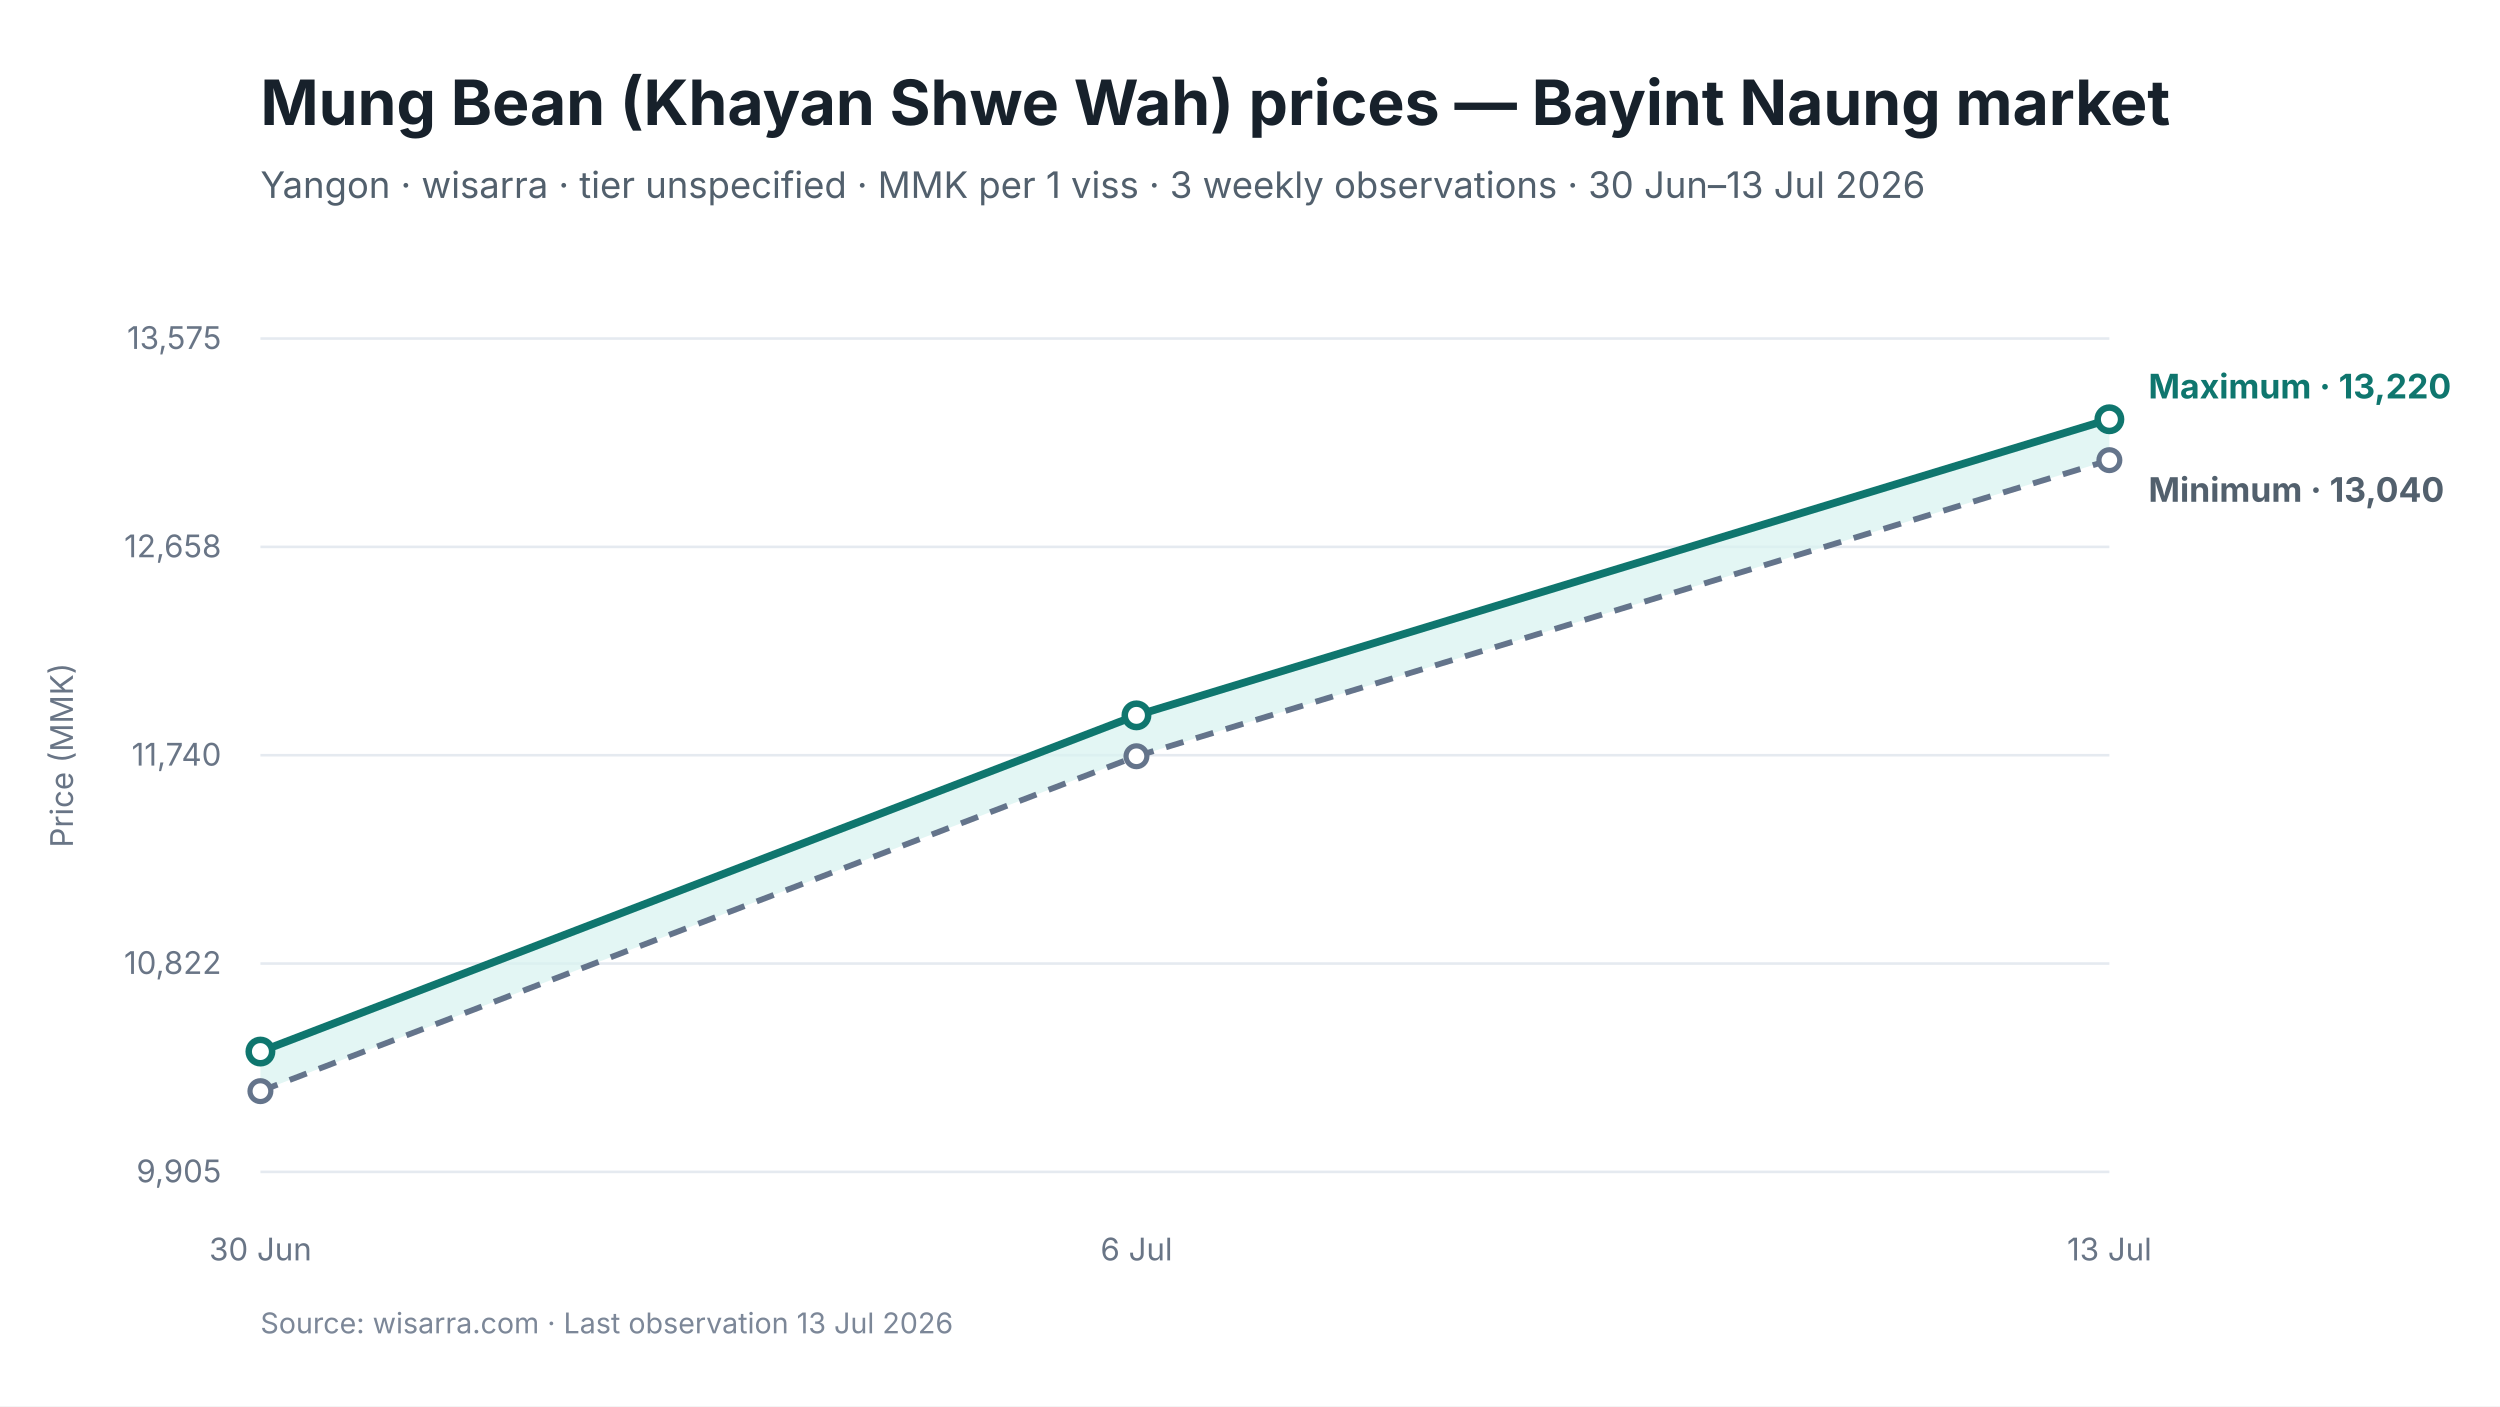
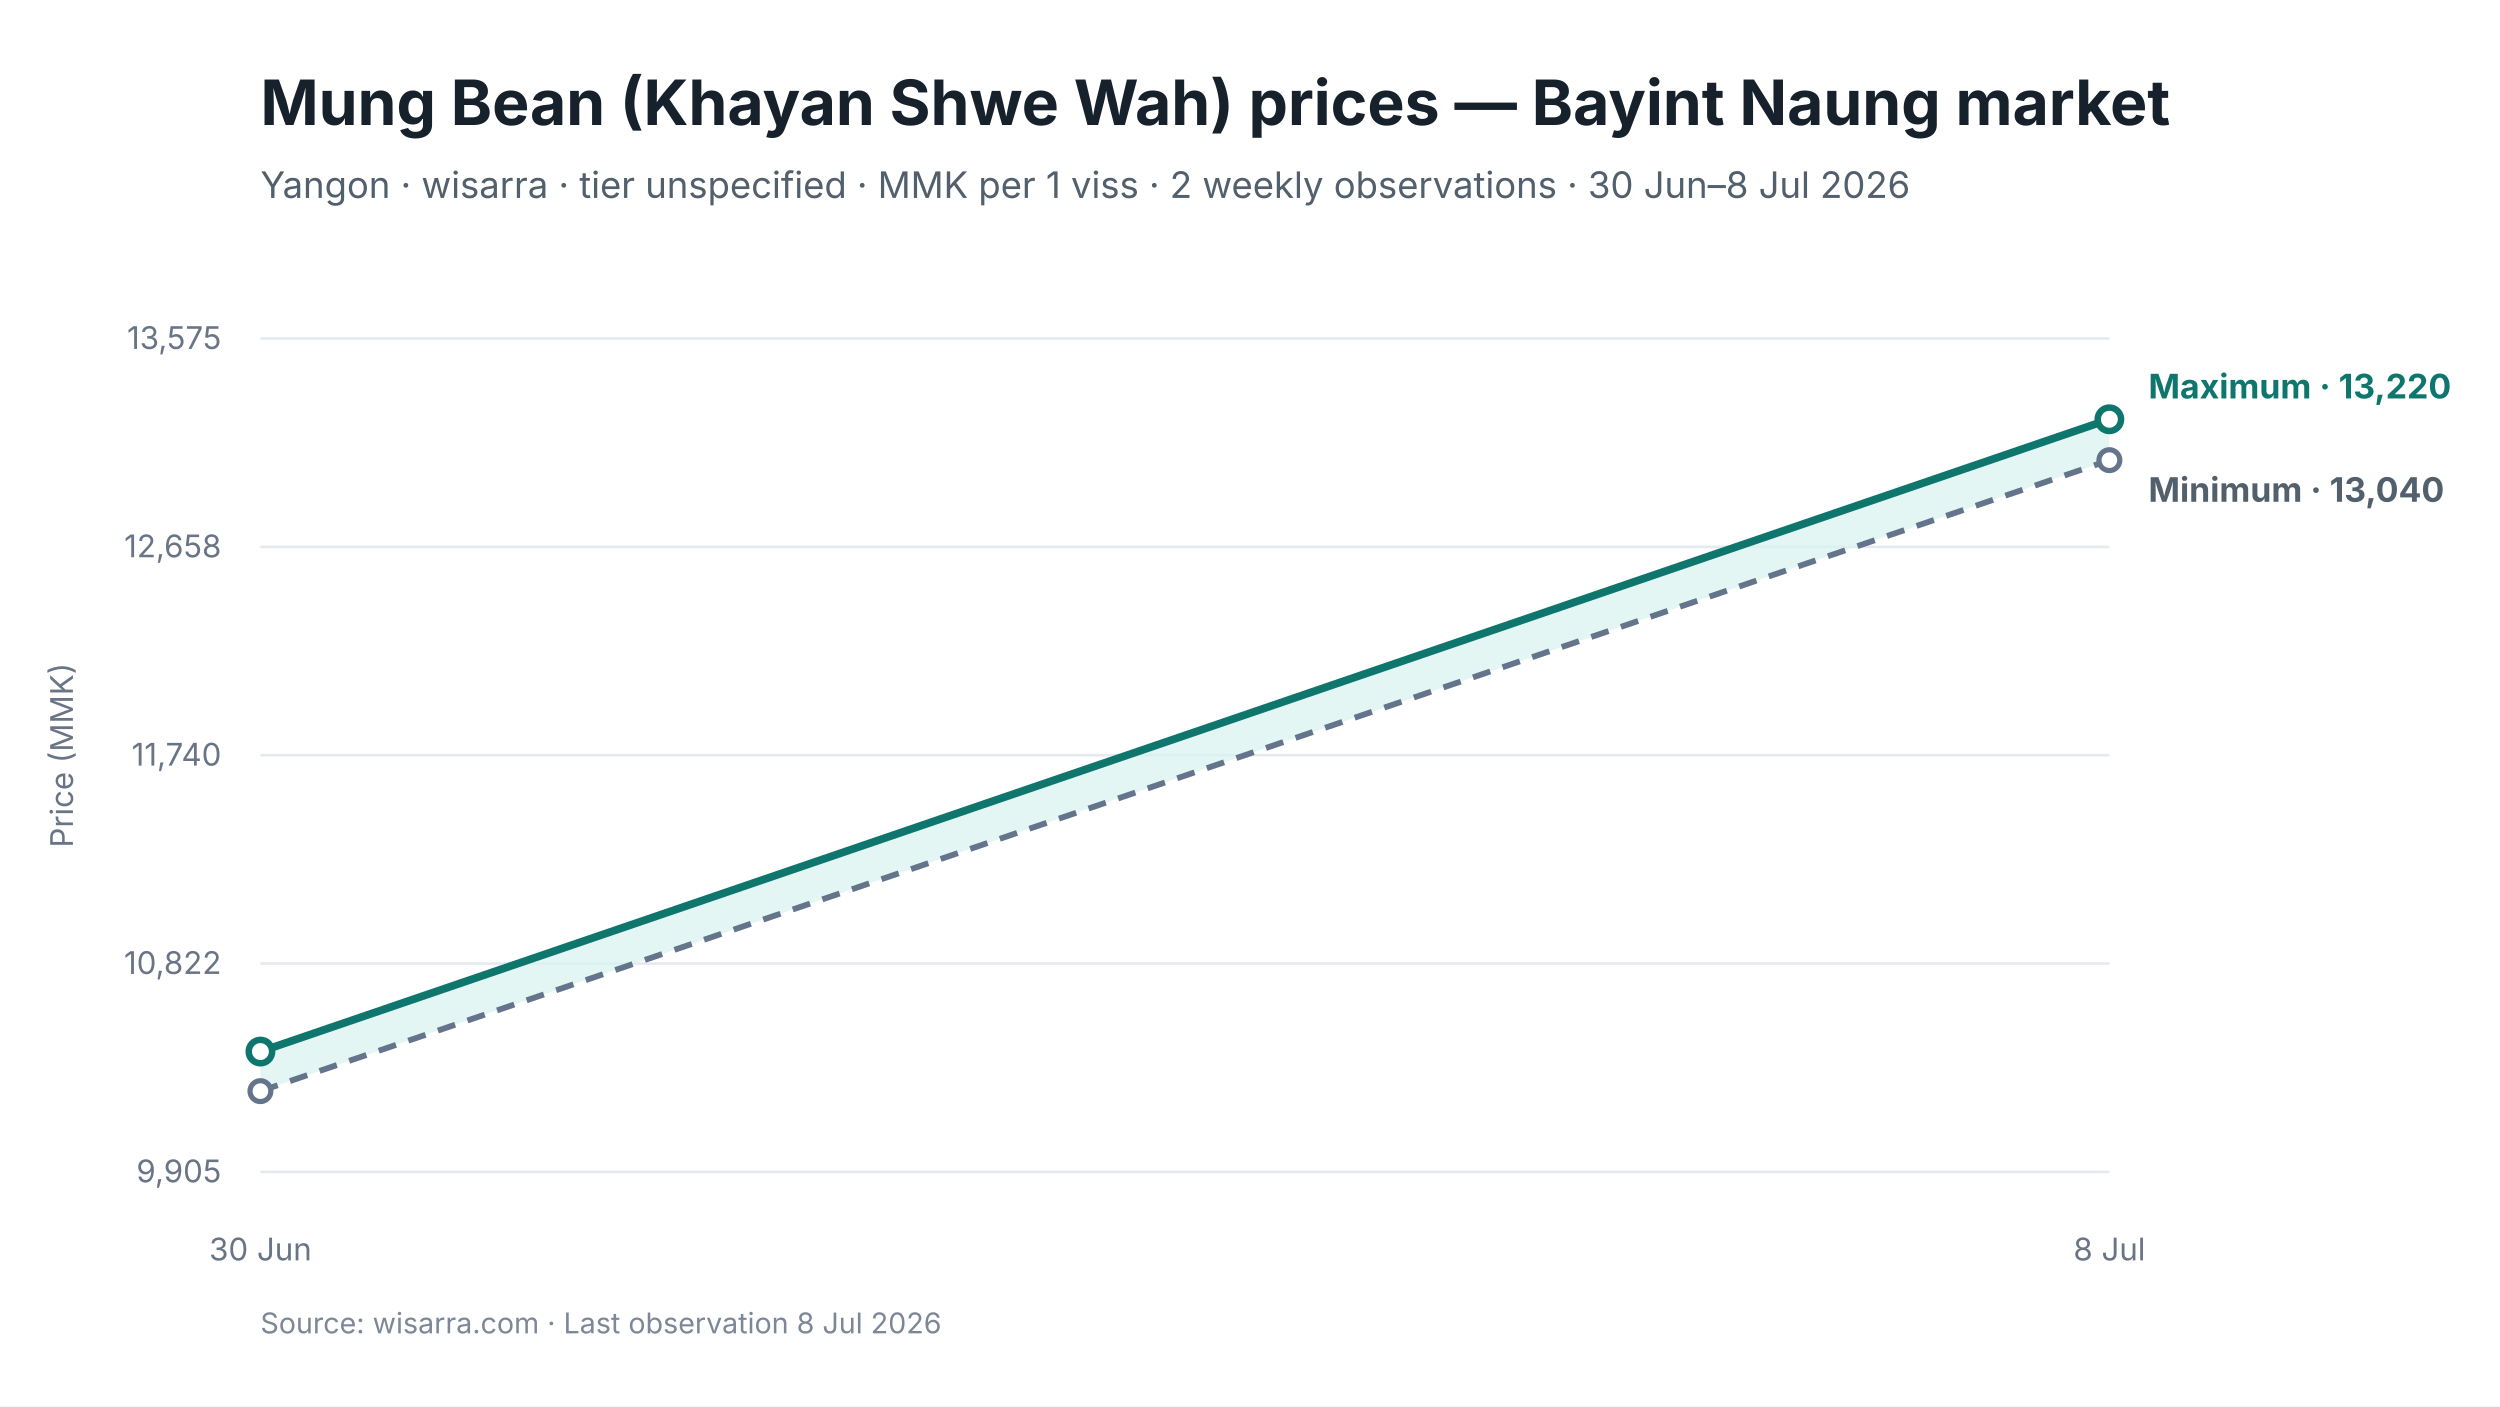
<svg xmlns="http://www.w3.org/2000/svg" viewBox="0 0 960 540" width="960" height="540" role="img" aria-labelledby="chart-title chart-desc">
  <style>
text { font-family: Inter, -apple-system, BlinkMacSystemFont, "Segoe UI", sans-serif; fill: #17212B; }
.chart-title { font-size: 24px; font-weight: 650; }
.subtitle { font-size: 14px; fill: #52606D; }
.axis { font-size: 12px; fill: #697586; }
.grid { stroke: #E5EAF0; stroke-width: 1; }
.range { fill: #D9F3F0; fill-opacity: 0.72; }
.maximum { stroke: #0F766E; stroke-width: 3; fill: none; }
.minimum { stroke: #64748B; stroke-width: 2.25; stroke-dasharray: 7 5; fill: none; }
.modal { stroke: #2563EB; stroke-width: 3; fill: none; }
.point-max { fill: #FFFFFF; stroke: #0F766E; stroke-width: 2.5; }
.point-min { fill: #FFFFFF; stroke: #64748B; stroke-width: 2; }
.point-modal { fill: #FFFFFF; stroke: #2563EB; stroke-width: 2.5; }
.direct-label { font-size: 13px; font-weight: 650; }
.maximum-label { fill: #0F766E; }
.minimum-label { fill: #52606D; }
.combined-label { fill: #334155; }
.modal-label { fill: #1D4ED8; }
.source { font-size: 11px; fill: #7C8798; }
</style>
  <rect width="960" height="540" fill="#FFFFFF" />
  <text id="chart-title" x="100" y="48" class="chart-title">Mung Bean (Khayan Shwe Wah) prices — Bayint Naung market</text>
-   <text x="100" y="76" class="subtitle">Yangon · wisarra · tier unspecified · MMK per 1 viss · 3 weekly observations · 30 Jun–13 Jul 2026</text>
+   <text x="100" y="76" class="subtitle">Yangon · wisarra · tier unspecified · MMK per 1 viss · 2 weekly observations · 30 Jun–8 Jul 2026</text>
  <line x1="100" y1="130.0" x2="810" y2="130.0" class="grid" />
  <text x="85" y="134.0" text-anchor="end" class="axis">13,575</text>
  <line x1="100" y1="210.0" x2="810" y2="210.0" class="grid" />
  <text x="85" y="214.0" text-anchor="end" class="axis">12,658</text>
  <line x1="100" y1="290.0" x2="810" y2="290.0" class="grid" />
  <text x="85" y="294.0" text-anchor="end" class="axis">11,740</text>
  <line x1="100" y1="370.0" x2="810" y2="370.0" class="grid" />
  <text x="85" y="374.0" text-anchor="end" class="axis">10,822</text>
  <line x1="100" y1="450.0" x2="810" y2="450.0" class="grid" />
  <text x="85" y="454.0" text-anchor="end" class="axis">9,905</text>
-   <polygon points="100.0,419.0 436.4,290.4 810.0,176.7 810.0,161.0 436.4,274.7 100.0,403.8" class="range" />
-   <path d="M 100.0 419.0 L 436.4 290.4 L 810.0 176.7" class="minimum" />
-   <path d="M 100.0 403.8 L 436.4 274.7 L 810.0 161.0" class="maximum" />
+   <polygon points="100.0,419.0 810.0,176.7 810.0,161.0 100.0,403.8" class="range" />
+   <path d="M 100.0 419.0 L 810.0 176.7" class="minimum" />
+   <path d="M 100.0 403.8 L 810.0 161.0" class="maximum" />
  <circle cx="100.0" cy="419.0" r="4" class="point-min" />
-   <circle cx="436.4" cy="290.4" r="4" class="point-min" />
  <circle cx="810.0" cy="176.7" r="4" class="point-min" />
  <circle cx="100.0" cy="403.8" r="4.5" class="point-max" />
-   <circle cx="436.4" cy="274.7" r="4.5" class="point-max" />
  <circle cx="810.0" cy="161.0" r="4.5" class="point-max" />
  <text x="100.0" y="484" text-anchor="middle" class="axis">30 Jun</text>
-   <text x="436.4" y="484" text-anchor="middle" class="axis">6 Jul</text>
-   <text x="810.0" y="484" text-anchor="middle" class="axis">13 Jul</text>
+   <text x="810.0" y="484" text-anchor="middle" class="axis">8 Jul</text>
  <text x="825.0" y="153.0" class="direct-label maximum-label">Maximum · 13,220</text>
  <text x="825.0" y="192.7" class="direct-label minimum-label">Minimum · 13,040</text>
  <text x="28" y="290.0" text-anchor="middle" class="axis" transform="rotate(-90 28 290.0)">Price (MMK)</text>
-   <text x="100" y="512" class="source">Source: wisarra.com · Last observation 13 Jul 2026</text>
+   <text x="100" y="512" class="source">Source: wisarra.com · Last observation 8 Jul 2026</text>
</svg>
